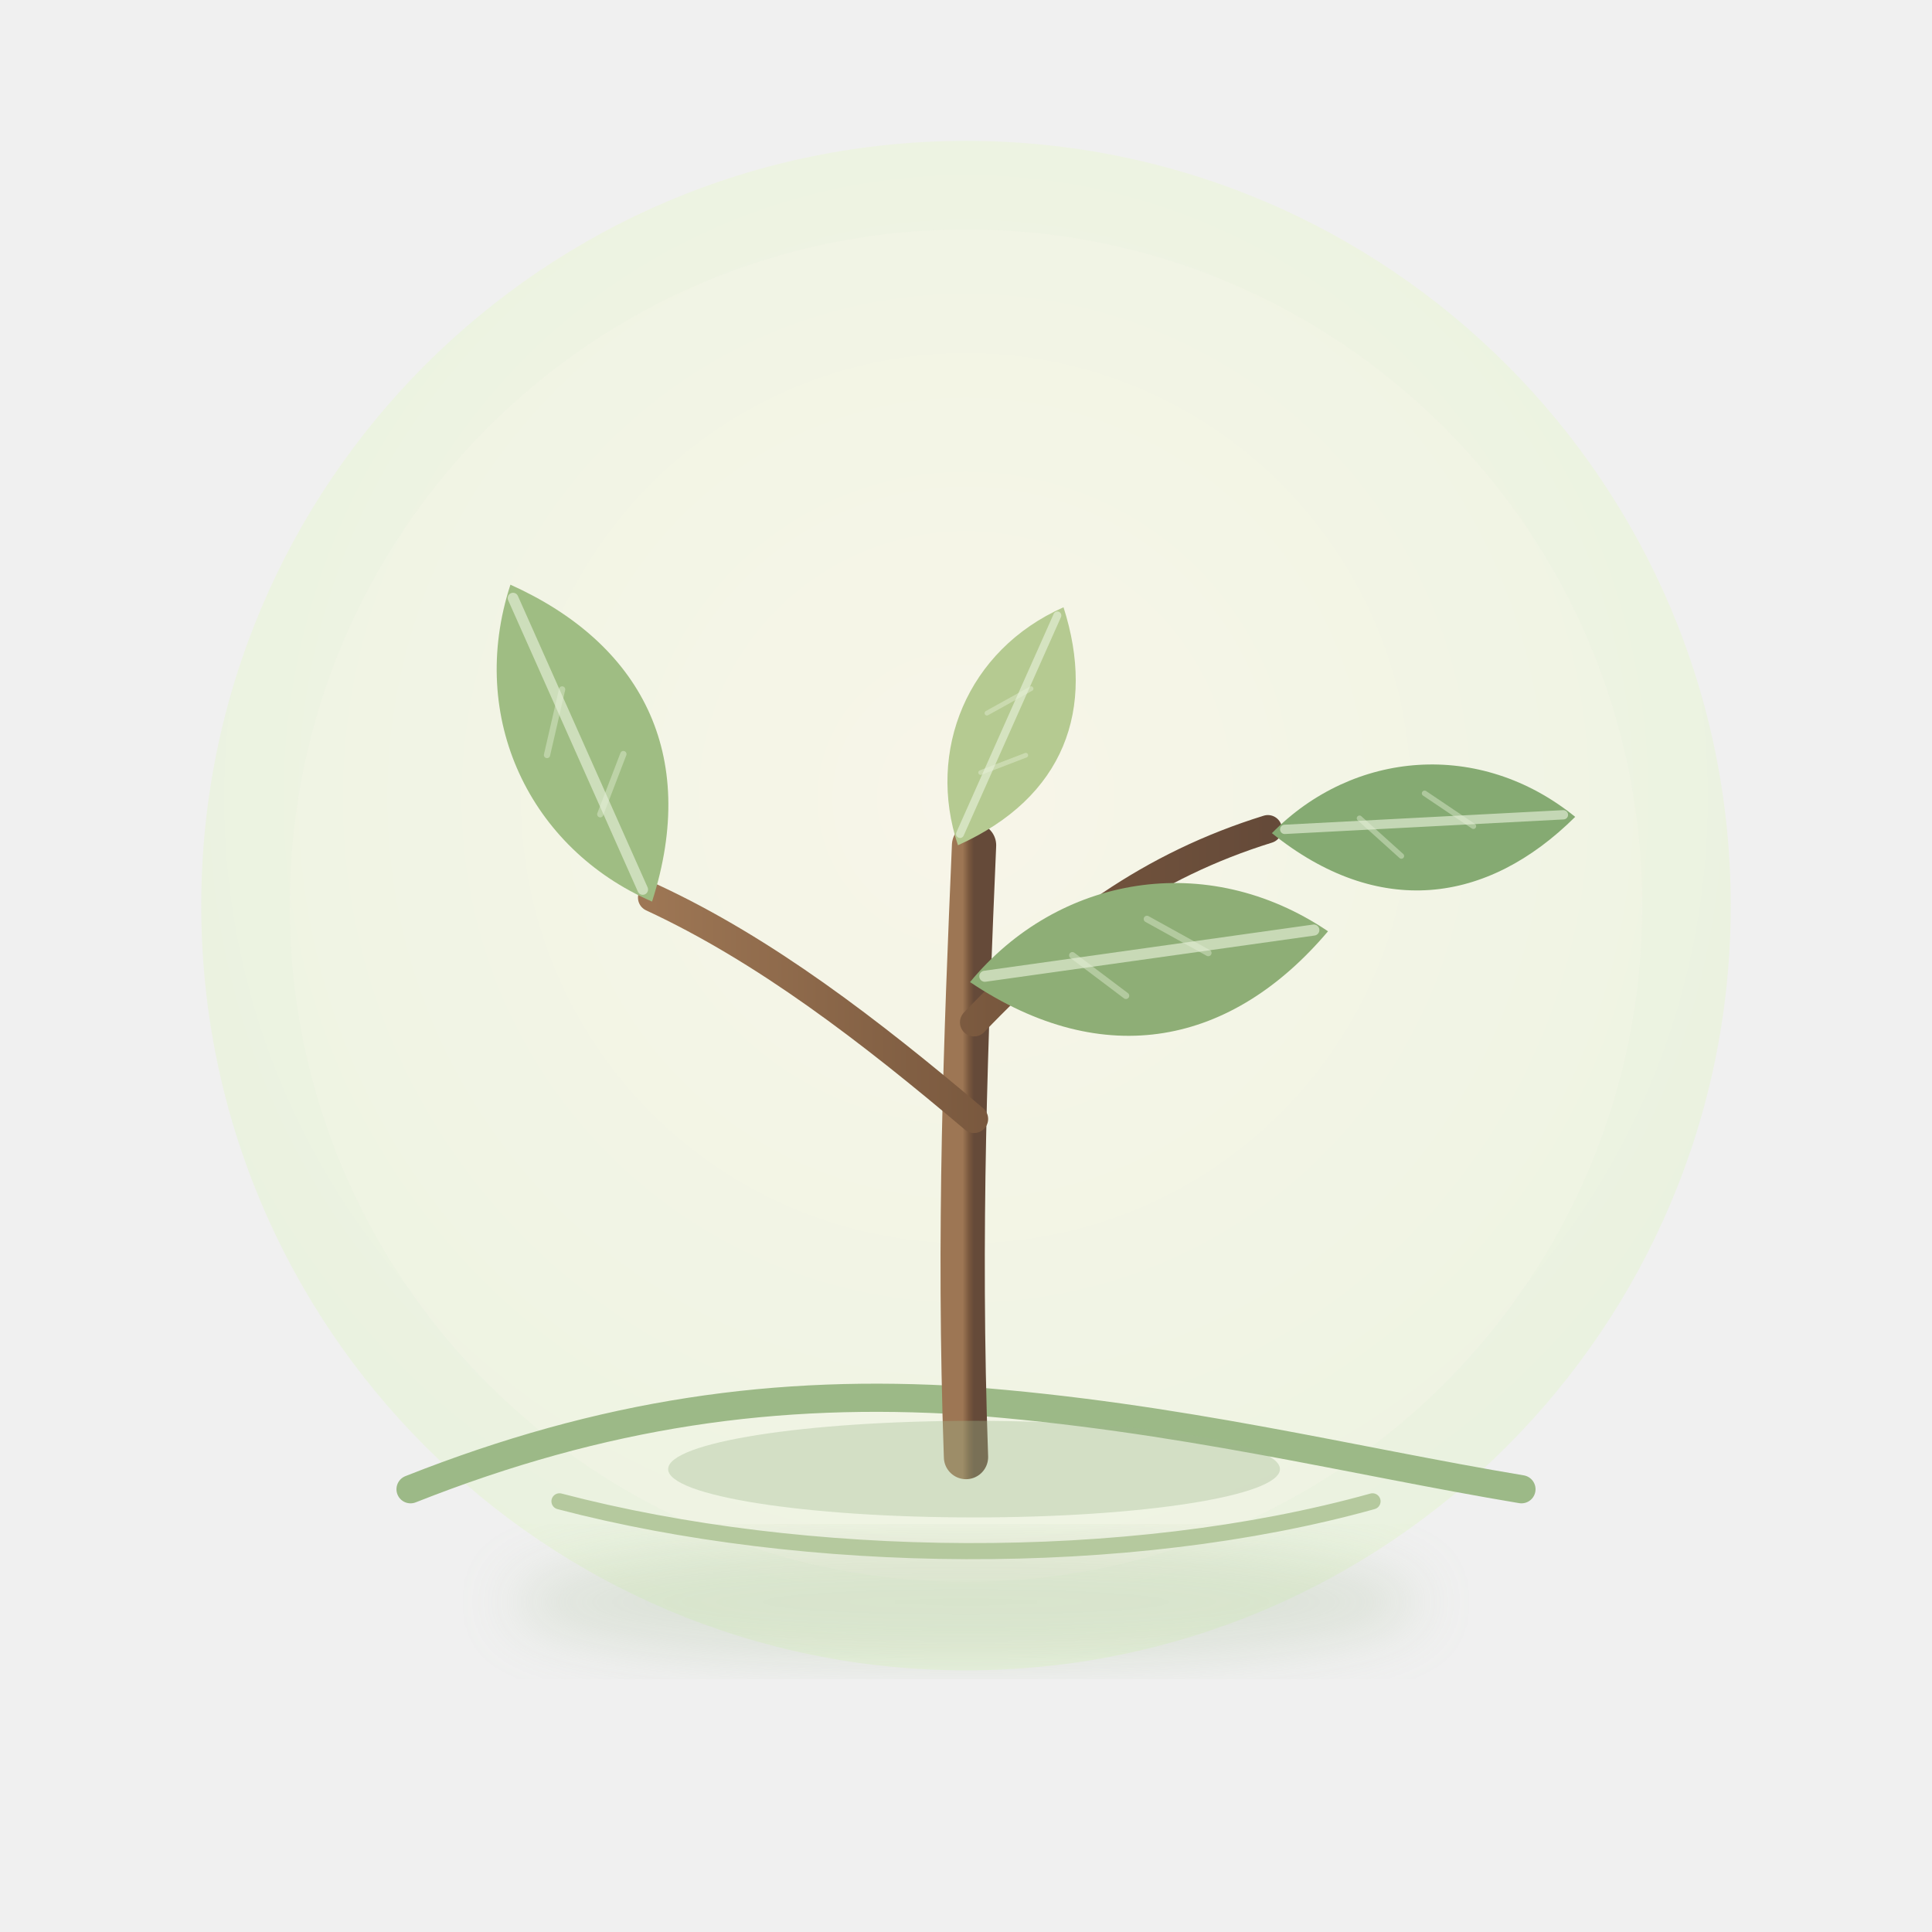
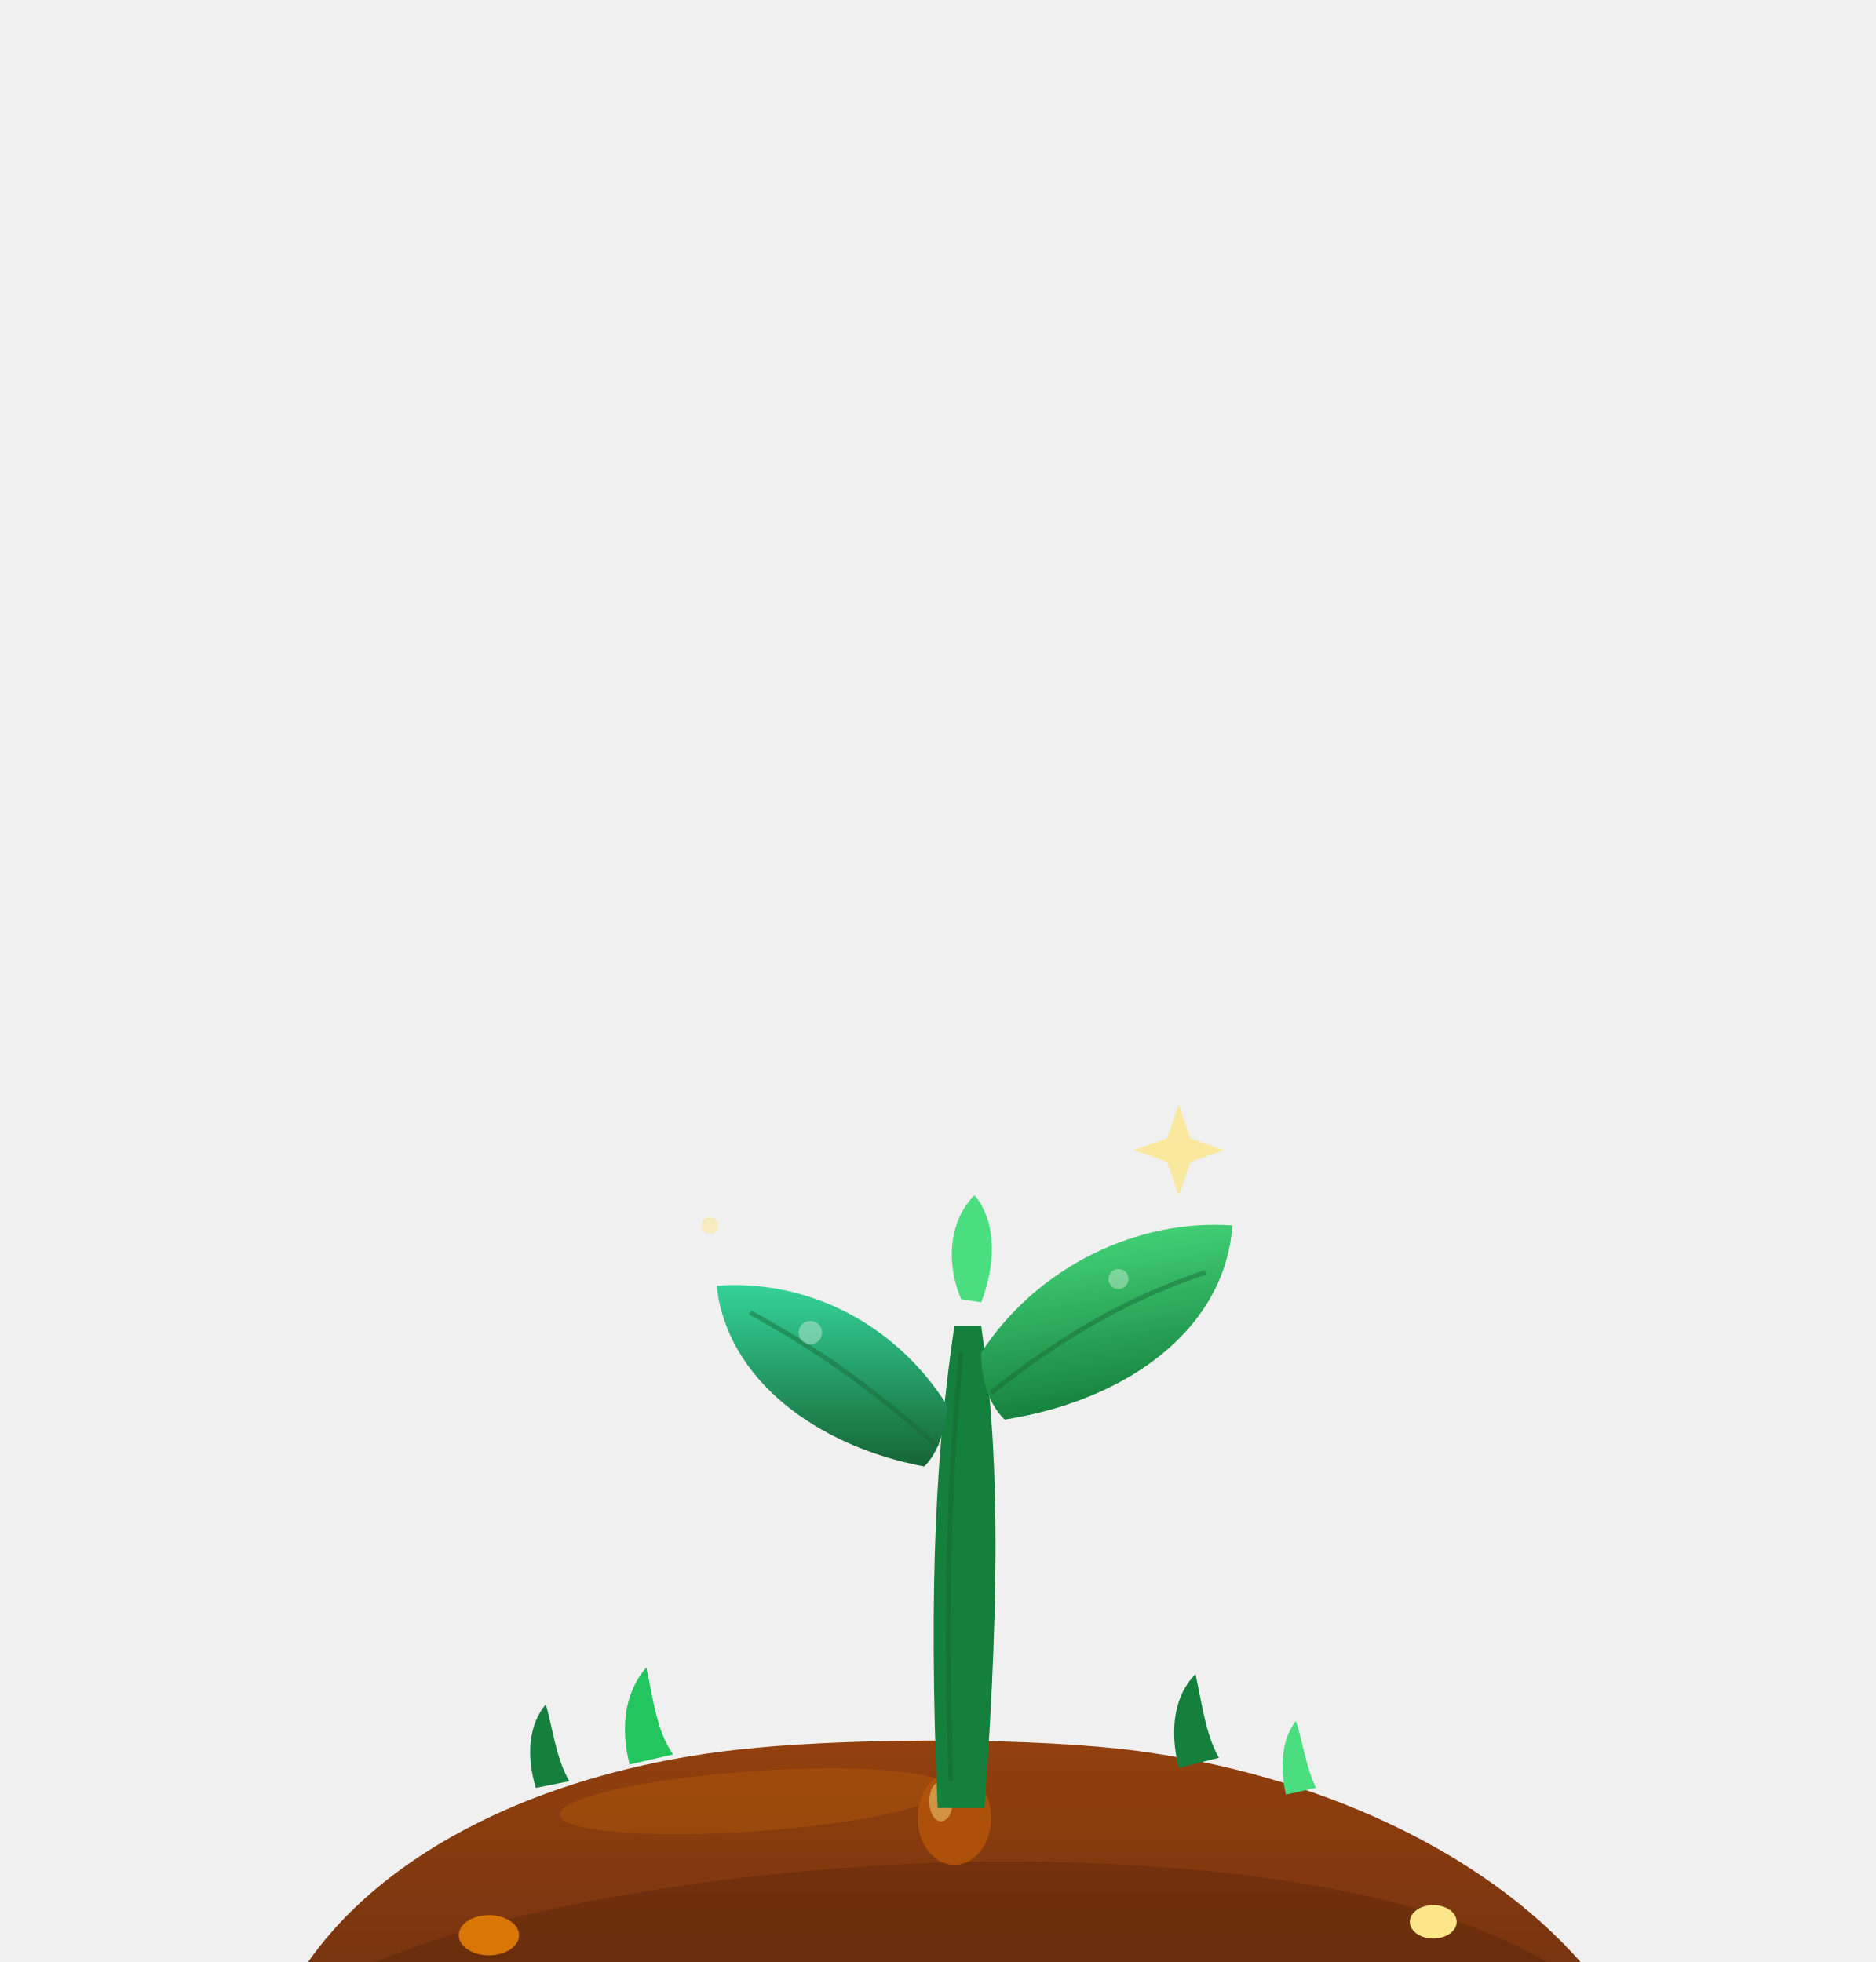
- <svg xmlns="http://www.w3.org/2000/svg" width="480" height="480" viewBox="0 0 480 480" fill="none">
+ <svg xmlns="http://www.w3.org/2000/svg" viewBox="0 0 560 586" width="560" height="586">
  <defs>
-     <radialGradient id="halo" cx="50%" cy="43%" r="58%">
-       <stop stop-color="#f8f5e9" />
-       <stop offset="1" stop-color="#e9f2df" />
-     </radialGradient>
-     <linearGradient id="wood" x1="0" y1="0" x2="1" y2="0">
-       <stop stop-color="#9d7654" />
-       <stop offset=".55" stop-color="#79583e" />
-       <stop offset="1" stop-color="#654a39" />
+     <linearGradient id="soil" x1="0" y1="0" x2="0" y2="1">
+       <stop offset="0" stop-color="#92400E" />
+       <stop offset="1" stop-color="#78350F" />
    </linearGradient>
-     <linearGradient id="pot" x1="0" y1="0" x2="1" y2="1">
-       <stop stop-color="#e5a77e" />
-       <stop offset="1" stop-color="#c87f62" />
+     <linearGradient id="leafA" x1="0" y1="0" x2=".2" y2="1">
+       <stop offset="0" stop-color="#4ADE80" />
+       <stop offset="1" stop-color="#15803D" />
    </linearGradient>
-     <filter id="soft">
-       <feGaussianBlur stdDeviation="7" />
-     </filter>
+     <linearGradient id="leafB" x1="0" y1="0" x2="0" y2="1">
+       <stop offset="0" stop-color="#34D399" />
+       <stop offset="1" stop-color="#166534" />
+     </linearGradient>
  </defs>
-   <circle cx="240" cy="225" r="190" fill="url(#halo)" />
-   <circle cx="240" cy="225" r="168" fill="#f7f5e9" opacity=".34" />
-   <ellipse cx="240" cy="398" rx="113" ry="16" fill="#9bb58b" opacity=".23" filter="url(#soft)" />
-   <path d="M102 370c48-19 91-25 138-22 53 4 96 15 138 22" stroke="#9cb987" stroke-width="7" stroke-linecap="round" fill="none" />
-   <path d="M139 373c61 16 141 17 202 0" stroke="#b5c99e" stroke-width="4" stroke-linecap="round" fill="none" />
-   <path d="M240 362c-2-56 0-105 2-152" stroke="url(#wood)" stroke-width="11" stroke-linecap="round" />
-   <path d="M242 278c-26-22-52-42-80-55m80 31c22-23 44-39 73-48" stroke="url(#wood)" stroke-width="7" stroke-linecap="round" fill="none" />
-   <g transform="translate(162 224) rotate(-56) scale(1.2)">
-     <path d="M0 0C-5-27 10-53 38-61c5 29-7 52-38 61Z" fill="#9fbd83" />
-     <path d="M1-3 36-59" stroke="#e7f0d9" stroke-width="2.2" opacity=".65" stroke-linecap="round" />
-     <path d="m9-19 13-3m-9-13 13-5" stroke="#e7f0d9" stroke-width="1.3" opacity=".42" stroke-linecap="round" />
-   </g>
-   <g transform="translate(241 244) rotate(50) scale(1.25)">
-     <path d="M0 0C-5-27 10-53 38-61c5 29-7 52-38 61Z" fill="#8eae76" />
-     <path d="M1-3 36-59" stroke="#e7f0d9" stroke-width="2.2" opacity=".65" stroke-linecap="round" />
-     <path d="m9-19 13-3m-9-13 13-5" stroke="#e7f0d9" stroke-width="1.3" opacity=".42" stroke-linecap="round" />
-   </g>
-   <g transform="translate(238 210) rotate(-8) scale(0.9)">
-     <path d="M0 0C-5-27 10-53 38-61c5 29-7 52-38 61Z" fill="#b5ca91" />
-     <path d="M1-3 36-59" stroke="#e7f0d9" stroke-width="2.2" opacity=".65" stroke-linecap="round" />
-     <path d="m9-19 13-3m-9-13 13-5" stroke="#e7f0d9" stroke-width="1.3" opacity=".42" stroke-linecap="round" />
-   </g>
-   <g transform="translate(316 207) rotate(55) scale(1.05)">
-     <path d="M0 0C-5-27 10-53 38-61c5 29-7 52-38 61Z" fill="#85aa72" />
-     <path d="M1-3 36-59" stroke="#e7f0d9" stroke-width="2.2" opacity=".65" stroke-linecap="round" />
-     <path d="m9-19 13-3m-9-13 13-5" stroke="#e7f0d9" stroke-width="1.3" opacity=".42" stroke-linecap="round" />
-   </g>
-   <ellipse cx="242" cy="365" rx="76" ry="12" fill="#9db88d" opacity=".35" />
+   <path d="M92 586 C118 549 170 527 226 522 C258 519 310 519 340 523 C392 530 442 552 472 586 Z" fill="url(#soil)" />
+   <path d="M112 586 C160 566 240 556 300 556 C370 556 428 566 462 586 Z" fill="#451A03" opacity=".28" />
+   <ellipse cx="225" cy="538" rx="58" ry="9" fill="#D97706" opacity=".22" transform="rotate(-4 225 538)" />
+   <path d="M188 527 C185 515 187 505 193 498 C195 507 196 517 201 524 Z" fill="#22C55E" />
+   <path d="M160 534 C157 524 158 515 163 509 C165 516 166 525 170 532 Z" fill="#15803D" />
+   <path d="M352 528 C349 516 351 506 357 500 C359 509 360 518 364 525 Z" fill="#15803D" />
+   <path d="M384 536 C382 527 383 519 387 514 C389 520 390 528 393 534 Z" fill="#4ADE80" />
+   <ellipse cx="146" cy="578" rx="9" ry="6" fill="#D97706" />
+   <ellipse cx="428" cy="574" rx="7" ry="5" fill="#FDE68A" />
+   <ellipse cx="285" cy="543" rx="11" ry="14" fill="#B45309" opacity=".85" />
+   <ellipse cx="281" cy="538" rx="3.5" ry="6" fill="#FDE68A" opacity=".45" />
+   <path d="M280 540 C277 470 280 430 285 396 L293 396 C298 430 299 470 294 540 Z" fill="#15803D" />
+   <path d="M284 532 C282 474 284 436 287 404" stroke="#166534" stroke-width="1.5" fill="none" opacity=".5" />
+   <path d="M283 420 C268 396 242 382 214 384 C217 412 244 432 276 438 C280 434 282 428 283 420 Z" fill="url(#leafB)" />
+   <path d="M280 432 C262 416 246 404 224 392" stroke="#166534" stroke-width="1.4" fill="none" opacity=".45" />
+   <path d="M293 404 C310 378 340 364 368 366 C366 396 338 418 300 424 C295 419 293 412 293 404 Z" fill="url(#leafA)" />
+   <path d="M296 416 C316 400 336 388 360 380" stroke="#166534" stroke-width="1.4" fill="none" opacity=".45" />
+   <path d="M287 388 C282 376 284 364 291 357 C297 364 298 376 293 389 Z" fill="#4ADE80" />
+   <circle cx="242" cy="398" r="3.5" fill="#FFFFFF" opacity=".35" />
+   <circle cx="334" cy="382" r="3" fill="#FFFFFF" opacity=".35" />
+   <path d="M352 330 l3.5 10 10 3.5 -10 3.5 -3.5 10 -3.5 -10 -10 -3.5 10 -3.5 Z" fill="#FDE68A" opacity=".8" />
+   <circle cx="212" cy="366" r="2.5" fill="#FDE68A" opacity=".5" />
</svg>
